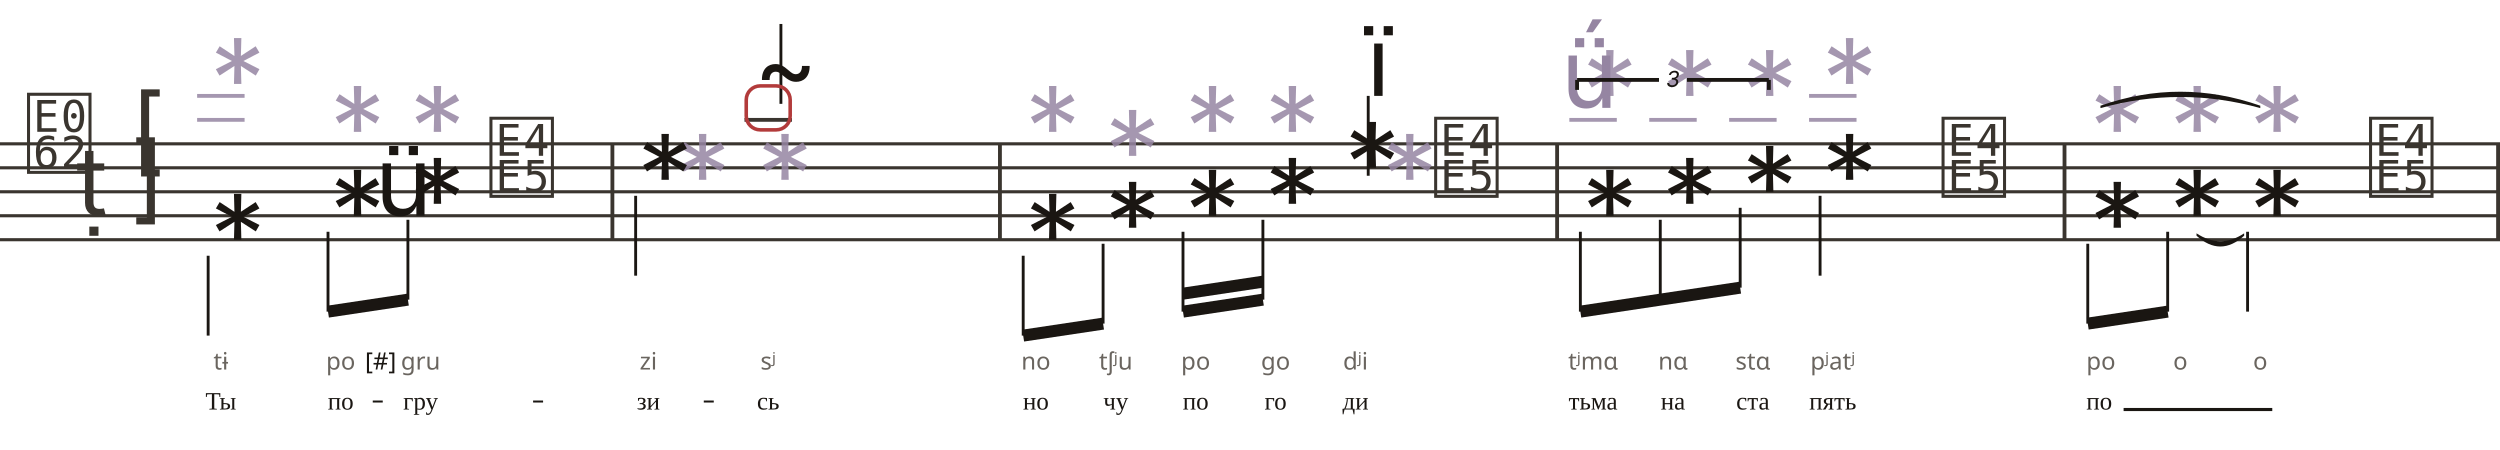
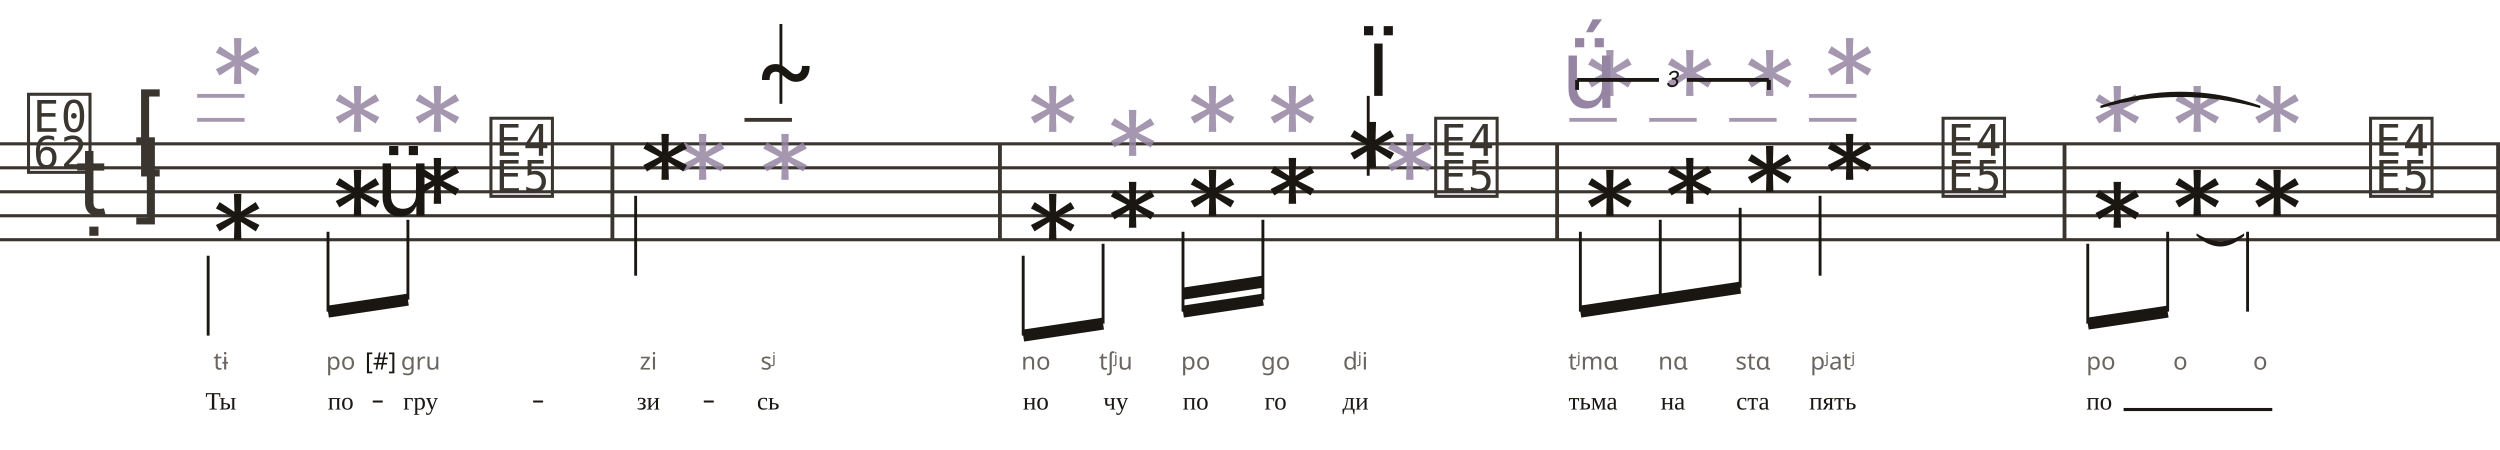
<svg xmlns="http://www.w3.org/2000/svg" viewBox="0 0 1251.48 225" font-family="'Source Sans 3', system-ui, -apple-system, 'Segoe UI', sans-serif">
  <line x1="0" y1="72" x2="1251.48" y2="72" stroke="#3a352f" stroke-width="1.56" />
  <line x1="0" y1="84" x2="1251.48" y2="84" stroke="#3a352f" stroke-width="1.56" />
  <line x1="0" y1="96" x2="1251.48" y2="96" stroke="#3a352f" stroke-width="1.56" />
  <line x1="0" y1="108" x2="1251.48" y2="108" stroke="#3a352f" stroke-width="1.56" />
  <line x1="0" y1="120" x2="1251.48" y2="120" stroke="#3a352f" stroke-width="1.56" />
  <g data-clef="bass">
    <text x="12" y="84" font-size="48px" font-family="Bravura" fill="#3a352f"></text>
  </g>
  <text data-key-signature="" x="38.16" y="108" font-size="48px" font-family="Bravura" fill="#3a352f"></text>
  <g data-meter="3/4">
    <text x="65.32" y="84" font-size="48px" font-family="Bravura" fill="#3a352f"></text>
    <text x="65.32" y="108" font-size="48px" font-family="Bravura" fill="#3a352f"></text>
  </g>
  <g data-event-id="n1" pointer-events="none">
    <rect data-hit="n1" x="90.56" y="30" width="50" height="132" fill="transparent" pointer-events="all" cursor="pointer" />
    <line data-analysis="turning-ledger" x1="98.68" y1="60" x2="122.44" y2="60" stroke="#9585A2" stroke-width="1.92" opacity="0.85" />
    <line data-analysis="turning-ledger" x1="98.68" y1="48" x2="122.44" y2="48" stroke="#9585A2" stroke-width="1.92" opacity="0.85" />
    <text data-analysis="turning-notehead" opacity="0.85" x="103.48" y="48" font-size="48px" font-family="Bravura" fill="#9585A2"></text>
    <text x="103.48" y="126" font-size="48px" font-family="Bravura" fill="#1a1612"></text>
    <line x1="104.2" y1="128.02" x2="104.2" y2="168" stroke="#1a1612" stroke-width="1.44" />
  </g>
  <g data-event-id="n2" pointer-events="none">
    <rect data-hit="n2" x="140.56" y="30" width="50" height="132" fill="transparent" pointer-events="all" cursor="pointer" />
    <text data-analysis="turning-notehead" opacity="0.85" x="163.48" y="72" font-size="48px" font-family="Bravura" fill="#9585A2"></text>
    <text x="163.48" y="114" font-size="48px" font-family="Bravura" fill="#1a1612"></text>
    <line x1="164.2" y1="116.02" x2="164.2" y2="156" stroke="#1a1612" stroke-width="1.44" />
  </g>
  <text data-of-event="n3" x="187.82" y="108" font-size="48px" font-family="Bravura" fill="#1a1612"></text>
  <g data-event-id="n3" pointer-events="none">
    <rect data-hit="n3" x="190.56" y="30" width="40" height="132" fill="transparent" pointer-events="all" cursor="pointer" />
    <text data-analysis="turning-notehead" opacity="0.85" x="203.48" y="72" font-size="48px" font-family="Bravura" fill="#9585A2"></text>
    <text x="203.48" y="108" font-size="48px" font-family="Bravura" fill="#1a1612"></text>
    <line x1="204.2" y1="110.02" x2="204.2" y2="150" stroke="#1a1612" stroke-width="1.44" />
  </g>
  <g pointer-events="none">
    <rect data-hit="n4" x="230.56" y="30" width="57" height="132" fill="transparent" pointer-events="all" cursor="pointer" />
    <text x="243.48" y="96" font-size="48px" font-family="Bravura" fill="#3a352f"></text>
  </g>
  <line x1="306.56" y1="72" x2="306.56" y2="120" stroke="#3a352f" stroke-width="1.92" />
  <g data-event-id="n5" pointer-events="none">
    <rect data-hit="n5" x="287.56" y="30" width="67" height="132" fill="transparent" pointer-events="all" cursor="pointer" />
    <text data-analysis="turning-notehead" opacity="0.85" x="336.24" y="96" font-size="48px" font-family="Bravura" fill="#9585A2"></text>
    <text x="317.48" y="96" font-size="48px" font-family="Bravura" fill="#1a1612"></text>
    <line x1="318.2" y1="98.02" x2="318.2" y2="138" stroke="#1a1612" stroke-width="1.44" />
  </g>
  <line x1="372.68" y1="60" x2="396.44" y2="60" stroke="#3a352f" stroke-width="1.92" />
  <g data-event-id="n6" pointer-events="none">
    <rect data-hit="n6" x="354.56" y="30" width="97" height="132" fill="transparent" pointer-events="all" cursor="pointer" />
    <text data-analysis="turning-notehead" opacity="0.85" x="377.48" y="96" font-size="48px" font-family="Bravura" fill="#9585A2"></text>
    <text x="377.48" y="54" font-size="48px" font-family="Bravura" fill="#1a1612"></text>
    <line x1="390.92" y1="51.98" x2="390.92" y2="12" stroke="#1a1612" stroke-width="1.44" />
-     <rect data-analysis="crossing" x="373.56" y="43" width="22" height="22" rx="7" fill="none" stroke="#b23b3b" stroke-width="1.8" />
  </g>
  <line x1="500.56" y1="72" x2="500.56" y2="120" stroke="#3a352f" stroke-width="1.92" />
  <g data-event-id="n7" pointer-events="none">
    <rect data-hit="n7" x="451.56" y="30" width="87" height="132" fill="transparent" pointer-events="all" cursor="pointer" />
    <text data-analysis="turning-notehead" opacity="0.85" x="511.48" y="72" font-size="48px" font-family="Bravura" fill="#9585A2"></text>
    <text x="511.48" y="126" font-size="48px" font-family="Bravura" fill="#1a1612"></text>
    <line x1="512.2" y1="128.02" x2="512.2" y2="168" stroke="#1a1612" stroke-width="1.44" />
  </g>
  <g data-event-id="n8" pointer-events="none">
    <rect data-hit="n8" x="538.56" y="30" width="40" height="132" fill="transparent" pointer-events="all" cursor="pointer" />
    <text data-analysis="turning-notehead" opacity="0.85" x="551.48" y="84" font-size="48px" font-family="Bravura" fill="#9585A2"></text>
    <text x="551.48" y="120" font-size="48px" font-family="Bravura" fill="#1a1612"></text>
    <line x1="552.2" y1="122.02" x2="552.2" y2="162" stroke="#1a1612" stroke-width="1.44" />
  </g>
  <g data-event-id="n9" pointer-events="none">
    <rect data-hit="n9" x="578.56" y="30" width="40" height="132" fill="transparent" pointer-events="all" cursor="pointer" />
    <text data-analysis="turning-notehead" opacity="0.85" x="591.48" y="72" font-size="48px" font-family="Bravura" fill="#9585A2"></text>
    <text x="591.48" y="114" font-size="48px" font-family="Bravura" fill="#1a1612"></text>
    <line x1="592.2" y1="116.02" x2="592.2" y2="156" stroke="#1a1612" stroke-width="1.44" />
  </g>
  <g data-event-id="n10" pointer-events="none">
    <rect data-hit="n10" x="618.56" y="30" width="40" height="132" fill="transparent" pointer-events="all" cursor="pointer" />
    <text data-analysis="turning-notehead" opacity="0.85" x="631.48" y="72" font-size="48px" font-family="Bravura" fill="#9585A2"></text>
    <text x="631.48" y="108" font-size="48px" font-family="Bravura" fill="#1a1612"></text>
    <line x1="632.2" y1="110.02" x2="632.2" y2="150" stroke="#1a1612" stroke-width="1.44" />
  </g>
  <g data-event-id="n11" pointer-events="none">
    <rect data-hit="n11" x="658.56" y="30" width="42.46" height="132" fill="transparent" pointer-events="all" cursor="pointer" />
    <text data-analysis="turning-notehead" opacity="0.85" x="690.24" y="96" font-size="48px" font-family="Bravura" fill="#9585A2"></text>
    <text x="671.48" y="90" font-size="48px" font-family="Bravura" fill="#1a1612"></text>
    <line x1="684.92" y1="87.98" x2="684.92" y2="48" stroke="#1a1612" stroke-width="1.44" />
    <text x="684.2" y="48" font-size="48px" font-family="Bravura" fill="#1a1612"></text>
  </g>
  <g pointer-events="none">
    <rect data-hit="n12" x="701.02" y="30" width="59.46" height="132" fill="transparent" pointer-events="all" cursor="pointer" />
    <text x="716.4" y="96" font-size="48px" font-family="Bravura" fill="#3a352f"></text>
  </g>
  <line x1="779.48" y1="72" x2="779.48" y2="120" stroke="#3a352f" stroke-width="1.92" />
  <g data-event-id="n13" pointer-events="none">
    <rect data-hit="n13" x="760.48" y="30" width="57" height="132" fill="transparent" pointer-events="all" cursor="pointer" />
    <line data-analysis="turning-ledger" x1="785.6" y1="60" x2="809.36" y2="60" stroke="#9585A2" stroke-width="1.92" opacity="0.85" />
    <text data-analysis="turning-accidental" x="781.48" y="54" font-size="48px" font-family="Bravura" fill="#9585A2"></text>
    <text data-analysis="turning-notehead" opacity="0.85" x="790.4" y="54" font-size="48px" font-family="Bravura" fill="#9585A2"></text>
    <text x="790.4" y="114" font-size="48px" font-family="Bravura" fill="#1a1612"></text>
    <line x1="791.12" y1="116.02" x2="791.12" y2="156" stroke="#1a1612" stroke-width="1.44" />
  </g>
  <g data-event-id="n14" pointer-events="none">
    <rect data-hit="n14" x="817.48" y="30" width="40" height="132" fill="transparent" pointer-events="all" cursor="pointer" />
    <line data-analysis="turning-ledger" x1="825.6" y1="60" x2="849.36" y2="60" stroke="#9585A2" stroke-width="1.92" opacity="0.85" />
    <text data-analysis="turning-notehead" opacity="0.85" x="830.4" y="54" font-size="48px" font-family="Bravura" fill="#9585A2"></text>
    <text x="830.4" y="108" font-size="48px" font-family="Bravura" fill="#1a1612"></text>
    <line x1="831.12" y1="110.02" x2="831.12" y2="150" stroke="#1a1612" stroke-width="1.44" />
  </g>
  <g data-event-id="n15" pointer-events="none">
    <rect data-hit="n15" x="857.48" y="30" width="40" height="132" fill="transparent" pointer-events="all" cursor="pointer" />
    <line data-analysis="turning-ledger" x1="865.6" y1="60" x2="889.36" y2="60" stroke="#9585A2" stroke-width="1.92" opacity="0.85" />
    <text data-analysis="turning-notehead" opacity="0.85" x="870.4" y="54" font-size="48px" font-family="Bravura" fill="#9585A2"></text>
    <text x="870.4" y="102" font-size="48px" font-family="Bravura" fill="#1a1612"></text>
    <line x1="871.12" y1="104.02" x2="871.12" y2="144" stroke="#1a1612" stroke-width="1.44" />
  </g>
  <g data-event-id="n16" pointer-events="none">
    <rect data-hit="n16" x="897.48" y="30" width="50" height="132" fill="transparent" pointer-events="all" cursor="pointer" />
    <line data-analysis="turning-ledger" x1="905.6" y1="60" x2="929.36" y2="60" stroke="#9585A2" stroke-width="1.92" opacity="0.85" />
    <line data-analysis="turning-ledger" x1="905.6" y1="48" x2="929.36" y2="48" stroke="#9585A2" stroke-width="1.92" opacity="0.85" />
    <text data-analysis="turning-notehead" opacity="0.85" x="910.4" y="48" font-size="48px" font-family="Bravura" fill="#9585A2"></text>
    <text x="910.4" y="96" font-size="48px" font-family="Bravura" fill="#1a1612"></text>
    <line x1="911.12" y1="98.02" x2="911.12" y2="138" stroke="#1a1612" stroke-width="1.44" />
  </g>
  <g pointer-events="none">
    <rect data-hit="n17" x="947.48" y="30" width="67" height="132" fill="transparent" pointer-events="all" cursor="pointer" />
    <text x="970.4" y="96" font-size="48px" font-family="Bravura" fill="#3a352f"></text>
  </g>
  <line x1="1033.48" y1="72" x2="1033.48" y2="120" stroke="#3a352f" stroke-width="1.92" />
  <g data-event-id="n18" pointer-events="none">
    <rect data-hit="n18" x="1014.48" y="30" width="57" height="132" fill="transparent" pointer-events="all" cursor="pointer" />
    <text data-analysis="turning-notehead" opacity="0.85" x="1044.4" y="72" font-size="48px" font-family="Bravura" fill="#9585A2"></text>
    <text x="1044.4" y="120" font-size="48px" font-family="Bravura" fill="#1a1612"></text>
    <line x1="1045.12" y1="122.02" x2="1045.12" y2="162" stroke="#1a1612" stroke-width="1.44" />
  </g>
  <g data-event-id="n19" pointer-events="none">
    <rect data-hit="n19" x="1071.48" y="30" width="40" height="132" fill="transparent" pointer-events="all" cursor="pointer" />
    <text data-analysis="turning-notehead" opacity="0.85" x="1084.4" y="72" font-size="48px" font-family="Bravura" fill="#9585A2"></text>
    <text x="1084.4" y="114" font-size="48px" font-family="Bravura" fill="#1a1612"></text>
    <line x1="1085.12" y1="116.02" x2="1085.12" y2="156" stroke="#1a1612" stroke-width="1.44" />
  </g>
  <g data-event-id="n20" pointer-events="none">
    <rect data-hit="n20" x="1111.48" y="30" width="50" height="132" fill="transparent" pointer-events="all" cursor="pointer" />
    <text data-analysis="turning-notehead" opacity="0.85" x="1124.4" y="72" font-size="48px" font-family="Bravura" fill="#9585A2"></text>
    <text x="1124.4" y="114" font-size="48px" font-family="Bravura" fill="#1a1612"></text>
    <line x1="1125.12" y1="116.02" x2="1125.12" y2="156" stroke="#1a1612" stroke-width="1.44" />
  </g>
  <g pointer-events="none">
    <rect data-hit="n21" x="1161.48" y="30" width="50" height="132" fill="transparent" pointer-events="all" cursor="pointer" />
    <text x="1184.4" y="96" font-size="48px" font-family="Bravura" fill="#3a352f"></text>
  </g>
  <path d="M1099.56 118 Q 1111.48 128.8 1123.4 118 L 1123.4 116.8 Q 1111.48 124.72 1099.56 116.8 Z" fill="#1a1612" data-tie="n19" />
  <path d="M1051.48 52.91 Q 1091.48 38.91 1131.48 52.91 L 1131.48 54.11 Q 1091.48 42.99 1051.48 54.11 Z" fill="#1a1612" data-slur="n18" />
  <text x="110.56" y="205" text-anchor="middle" font-size="12.5" font-family="'Source Serif 4', Georgia, 'Times New Roman', serif" fill="#1a1612">Ты</text>
  <text data-ipa-of="n1" x="110.56" y="185" text-anchor="middle" font-size="12" fill="#6a655f" font-family="'Lato IPA', sans-serif">tɨ</text>
  <text x="170.56" y="205" text-anchor="middle" font-size="12.5" font-family="'Source Serif 4', Georgia, 'Times New Roman', serif" fill="#1a1612">по</text>
  <text data-ipa-of="n2" x="170.56" y="185" text-anchor="middle" font-size="12" fill="#6a655f" font-family="'Lato IPA', sans-serif">po</text>
  <text x="210.56" y="205" text-anchor="middle" font-size="12.5" font-family="'Source Serif 4', Georgia, 'Times New Roman', serif" fill="#1a1612">гру</text>
  <text data-ipa-of="n3" x="210.56" y="185" text-anchor="middle" font-size="12" fill="#6a655f" font-family="'Lato IPA', sans-serif">gru</text>
  <text x="324.56" y="205" text-anchor="middle" font-size="12.5" font-family="'Source Serif 4', Georgia, 'Times New Roman', serif" fill="#1a1612">зи</text>
  <text data-ipa-of="n5" x="324.56" y="185" text-anchor="middle" font-size="12" fill="#6a655f" font-family="'Lato IPA', sans-serif">zi</text>
  <text x="384.56" y="205" text-anchor="middle" font-size="12.5" font-family="'Source Serif 4', Georgia, 'Times New Roman', serif" fill="#1a1612">сь</text>
  <text data-ipa-of="n6" x="384.56" y="185" text-anchor="middle" font-size="12" fill="#6a655f" font-family="'Lato IPA', sans-serif">sʲ</text>
  <text x="518.56" y="205" text-anchor="middle" font-size="12.5" font-family="'Source Serif 4', Georgia, 'Times New Roman', serif" fill="#1a1612">но</text>
  <text data-ipa-of="n7" x="518.56" y="185" text-anchor="middle" font-size="12" fill="#6a655f" font-family="'Lato IPA', sans-serif">no</text>
  <text x="558.56" y="205" text-anchor="middle" font-size="12.5" font-family="'Source Serif 4', Georgia, 'Times New Roman', serif" fill="#1a1612">чу</text>
  <text data-ipa-of="n8" x="558.56" y="185" text-anchor="middle" font-size="12" fill="#6a655f" font-family="'Lato IPA', sans-serif">tʃʲu</text>
  <text x="598.56" y="205" text-anchor="middle" font-size="12.5" font-family="'Source Serif 4', Georgia, 'Times New Roman', serif" fill="#1a1612">по</text>
  <text data-ipa-of="n9" x="598.56" y="185" text-anchor="middle" font-size="12" fill="#6a655f" font-family="'Lato IPA', sans-serif">po</text>
  <text x="638.56" y="205" text-anchor="middle" font-size="12.5" font-family="'Source Serif 4', Georgia, 'Times New Roman', serif" fill="#1a1612">го</text>
  <text data-ipa-of="n10" x="638.56" y="185" text-anchor="middle" font-size="12" fill="#6a655f" font-family="'Lato IPA', sans-serif">go</text>
  <text x="678.56" y="205" text-anchor="middle" font-size="12.5" font-family="'Source Serif 4', Georgia, 'Times New Roman', serif" fill="#1a1612">ди</text>
  <text data-ipa-of="n11" x="678.56" y="185" text-anchor="middle" font-size="12" fill="#6a655f" font-family="'Lato IPA', sans-serif">dʲi</text>
  <text x="797.48" y="205" text-anchor="middle" font-size="12.5" font-family="'Source Serif 4', Georgia, 'Times New Roman', serif" fill="#1a1612">тьма</text>
  <text data-ipa-of="n13" x="797.48" y="185" text-anchor="middle" font-size="12" fill="#6a655f" font-family="'Lato IPA', sans-serif">tʲmɑ</text>
  <text x="837.48" y="205" text-anchor="middle" font-size="12.5" font-family="'Source Serif 4', Georgia, 'Times New Roman', serif" fill="#1a1612">на</text>
  <text data-ipa-of="n14" x="837.48" y="185" text-anchor="middle" font-size="12" fill="#6a655f" font-family="'Lato IPA', sans-serif">nɑ</text>
  <text x="877.48" y="205" text-anchor="middle" font-size="12.5" font-family="'Source Serif 4', Georgia, 'Times New Roman', serif" fill="#1a1612">ста</text>
  <text data-ipa-of="n15" x="877.48" y="185" text-anchor="middle" font-size="12" fill="#6a655f" font-family="'Lato IPA', sans-serif">stɑ</text>
  <text x="917.48" y="205" text-anchor="middle" font-size="12.5" font-family="'Source Serif 4', Georgia, 'Times New Roman', serif" fill="#1a1612">пять</text>
  <text data-ipa-of="n16" x="917.48" y="185" text-anchor="middle" font-size="12" fill="#6a655f" font-family="'Lato IPA', sans-serif">pʲatʲ</text>
  <text x="1044.4" y="205" text-anchor="start" font-size="12.5" font-family="'Source Serif 4', Georgia, 'Times New Roman', serif" fill="#1a1612">по</text>
  <text data-ipa-of="n18" x="1044.4" y="185" text-anchor="start" font-size="12" fill="#6a655f" font-family="'Lato IPA', sans-serif">po</text>
  <text data-ipa-of="n19" x="1091.48" y="185" text-anchor="middle" font-size="12" fill="#6a655f" font-family="'Lato IPA', sans-serif">o</text>
  <text data-ipa-of="n20" x="1131.48" y="185" text-anchor="middle" font-size="12" fill="#6a655f" font-family="'Lato IPA', sans-serif">o</text>
  <text data-analysis="phonation-break" x="190.56" y="185" text-anchor="middle" font-size="12" fill="#1a1612" font-family="'Lato IPA', sans-serif">[#]</text>
  <line x1="186.6" y1="201" x2="191.6" y2="201" stroke="#1a1612" stroke-width="1" data-hyphen="n2" />
  <line x1="266.86" y1="201" x2="271.86" y2="201" stroke="#1a1612" stroke-width="1" data-hyphen="n3" />
  <line x1="352.31" y1="201" x2="357.31" y2="201" stroke="#1a1612" stroke-width="1" data-hyphen="n5" />
  <line x1="1063.06" y1="205" x2="1137.48" y2="205" stroke="#1a1612" stroke-width="1.56" data-extender="n18" />
  <line x1="164.2" y1="156" x2="204.2" y2="150" stroke="#1a1612" stroke-width="6" data-beam-level="1" />
  <line x1="512.2" y1="168" x2="552.2" y2="162" stroke="#1a1612" stroke-width="6" data-beam-level="1" />
  <line x1="592.2" y1="156" x2="632.2" y2="150" stroke="#1a1612" stroke-width="6" data-beam-level="1" />
  <line x1="592.2" y1="147" x2="632.2" y2="141" stroke="#1a1612" stroke-width="6" data-beam-level="2" />
  <line x1="791.12" y1="156" x2="871.12" y2="144" stroke="#1a1612" stroke-width="6" data-beam-level="1" />
  <line x1="1045.12" y1="162" x2="1085.12" y2="156" stroke="#1a1612" stroke-width="6" data-beam-level="1" />
  <g data-tuplet="3">
    <line x1="789.48" y1="45" x2="789.48" y2="40" stroke="#1a1612" stroke-width="1.92" />
    <line x1="789.48" y1="40" x2="830.48" y2="40" stroke="#1a1612" stroke-width="1.92" />
    <line x1="844.48" y1="40" x2="885.48" y2="40" stroke="#1a1612" stroke-width="1.92" />
    <line x1="885.48" y1="40" x2="885.48" y2="45" stroke="#1a1612" stroke-width="1.92" />
    <text x="837.48" y="43.5" text-anchor="middle" font-size="11" font-style="italic" fill="#1a1612">3</text>
  </g>
  <line x1="1250.52" y1="72" x2="1250.52" y2="120" stroke="#3a352f" stroke-width="1.92" />
</svg>
